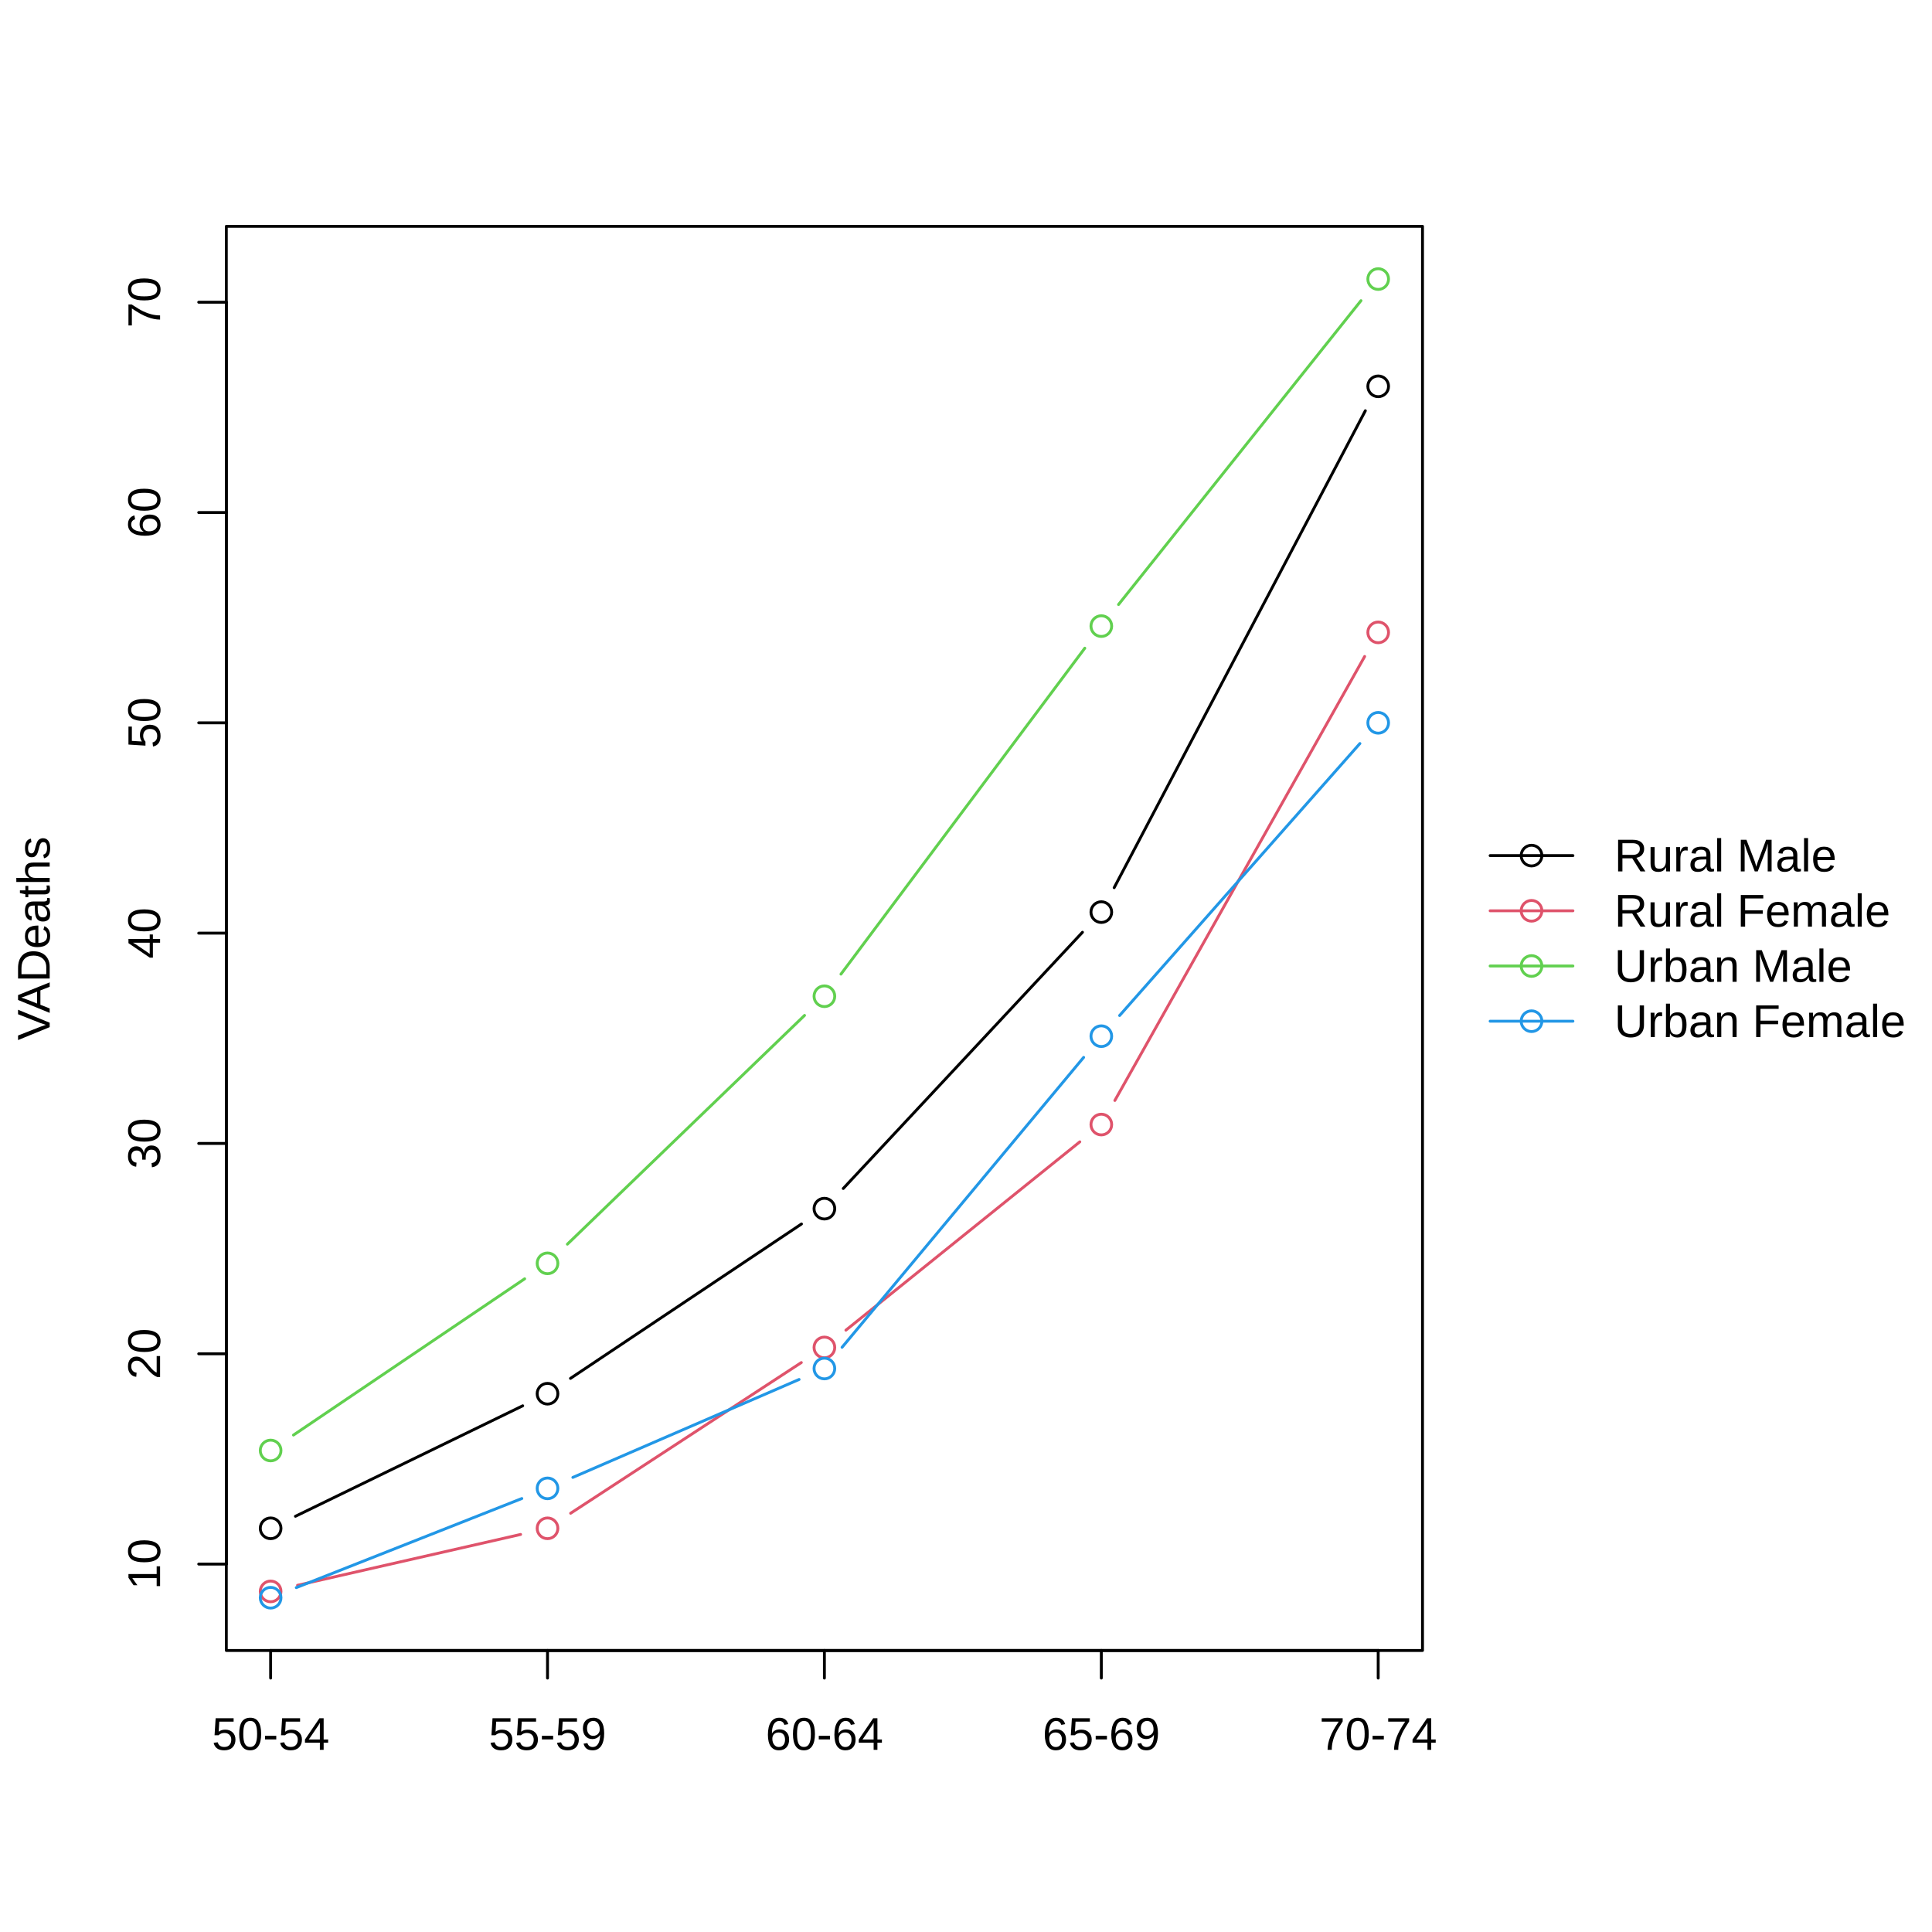
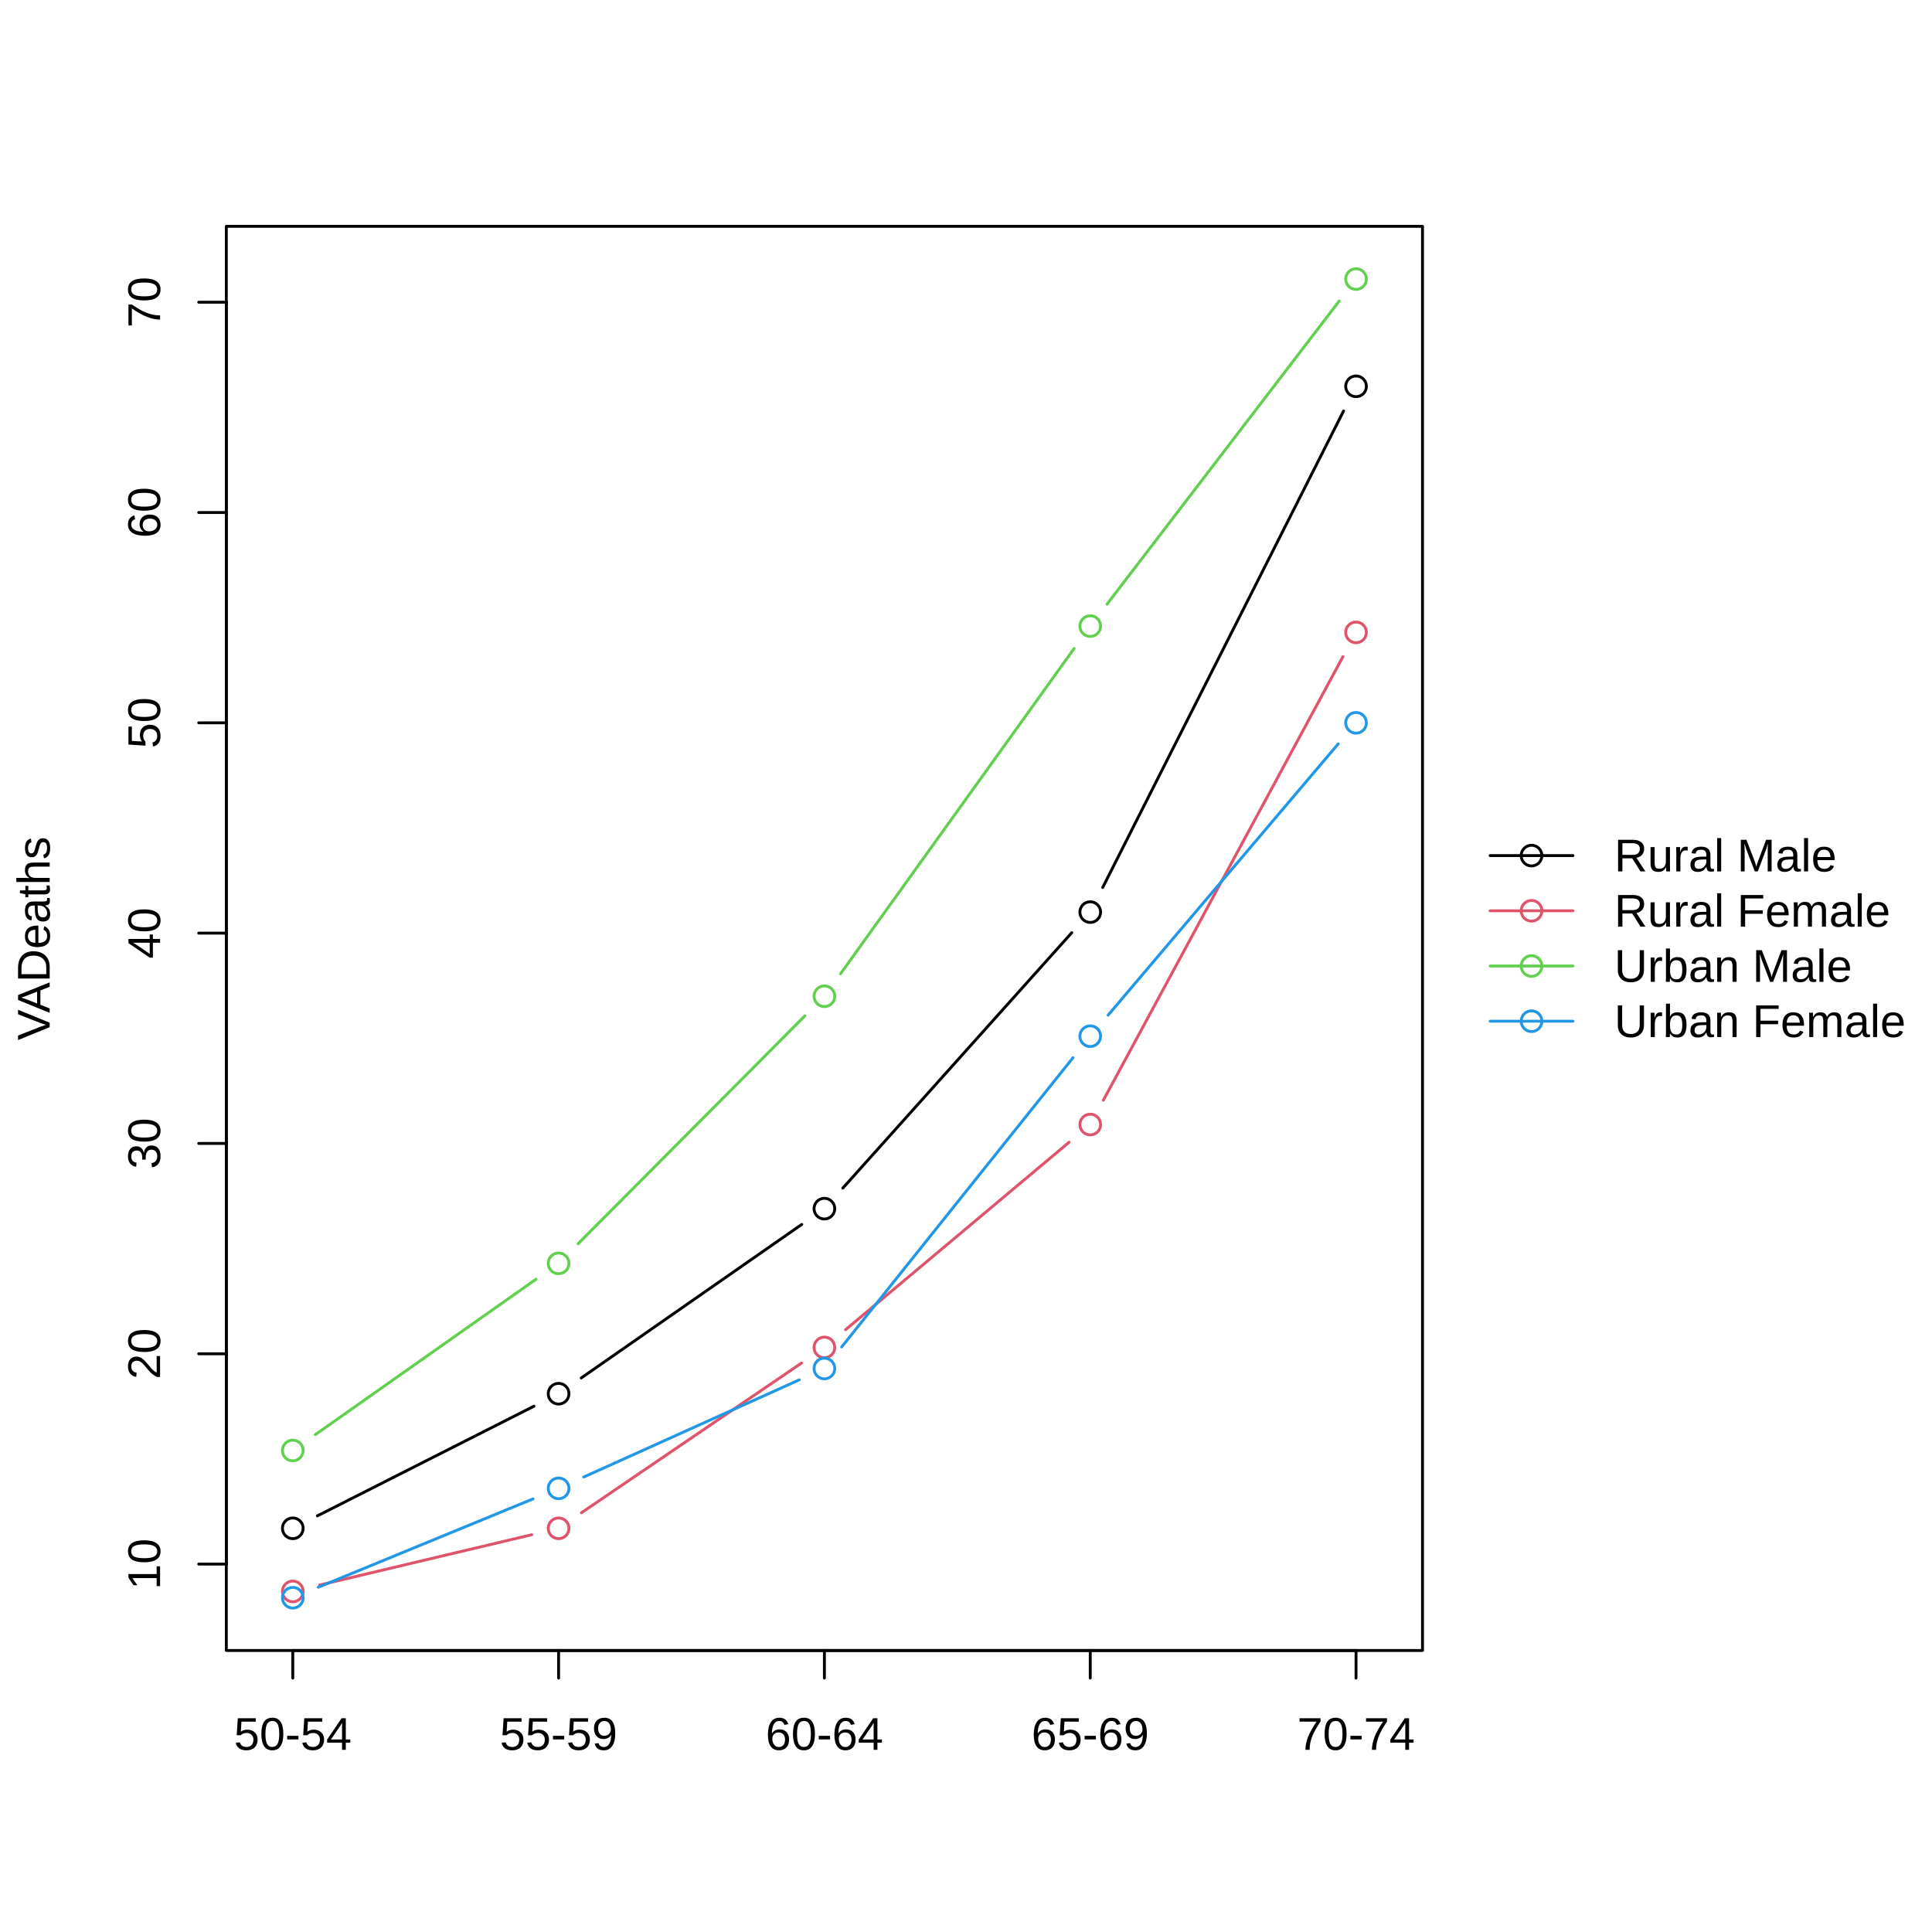
<svg xmlns="http://www.w3.org/2000/svg" width="504.00pt" height="504.00pt" viewBox="0 0 504.00 504.00">
  <g class="svglite">
    <defs>
      <style type="text/css">
    .svglite line, .svglite polyline, .svglite polygon, .svglite path, .svglite rect, .svglite circle {
      fill: none;
      stroke: #000000;
      stroke-linecap: round;
      stroke-linejoin: round;
      stroke-miterlimit: 10.00;
    }
    .svglite text {
      white-space: pre;
    }
    .svglite g.glyphgroup path {
      fill: inherit;
      stroke: none;
    }
  </style>
    </defs>
    <rect width="100%" height="100%" style="stroke: none; fill: #FFFFFF;" />
    <defs>
      <clipPath id="cpMC4wMHw1MDQuMDB8MC4wMHw1MDQuMDA=">
        <rect x="0.00" y="0.00" width="504.00" height="504.00" />
      </clipPath>
    </defs>
    <g clip-path="url(#cpMC4wMHw1MDQuMDB8MC4wMHw1MDQuMDA=)">
      <line x1="388.73" y1="223.20" x2="410.33" y2="223.20" style="stroke-width: 0.75;" />
      <line x1="388.73" y1="237.60" x2="410.33" y2="237.60" style="stroke-width: 0.75; stroke: #DF536B;" />
      <line x1="388.73" y1="252.00" x2="410.33" y2="252.00" style="stroke-width: 0.75; stroke: #61D04F;" />
      <line x1="388.73" y1="266.40" x2="410.33" y2="266.40" style="stroke-width: 0.75; stroke: #2297E6;" />
      <circle cx="399.53" cy="223.20" r="2.70" style="stroke-width: 0.75;" />
      <circle cx="399.53" cy="237.60" r="2.70" style="stroke-width: 0.75; stroke: #DF536B;" />
      <circle cx="399.53" cy="252.00" r="2.70" style="stroke-width: 0.75; stroke: #61D04F;" />
      <circle cx="399.53" cy="266.40" r="2.70" style="stroke-width: 0.75; stroke: #2297E6;" />
      <text x="421.13" y="227.33" style="font-size: 12.00px; font-family: &quot;Liberation Sans&quot;;" textLength="58.03px" lengthAdjust="spacingAndGlyphs">Rural Male</text>
      <text x="421.13" y="241.73" style="font-size: 12.00px; font-family: &quot;Liberation Sans&quot;;" textLength="72.03px" lengthAdjust="spacingAndGlyphs">Rural Female</text>
      <text x="421.13" y="256.13" style="font-size: 12.00px; font-family: &quot;Liberation Sans&quot;;" textLength="62.03px" lengthAdjust="spacingAndGlyphs">Urban Male</text>
      <text x="421.13" y="270.53" style="font-size: 12.00px; font-family: &quot;Liberation Sans&quot;;" textLength="76.03px" lengthAdjust="spacingAndGlyphs">Urban Female</text>
    </g>
    <defs>
      <clipPath id="cpMC4wMHwzNzEuMDl8MC4wMHw1MDQuMDA=">
        <rect x="0.00" y="0.00" width="371.09" height="504.00" />
      </clipPath>
    </defs>
    <g clip-path="url(#cpMC4wMHwzNzEuMDl8MC4wMHw1MDQuMDA=)">
      <text transform="translate(12.96,244.80) rotate(-90)" text-anchor="middle" style="font-size: 12.00px; font-family: &quot;Liberation Sans&quot;;" textLength="53.12px" lengthAdjust="spacingAndGlyphs">VADeaths</text>
    </g>
    <g clip-path="url(#cpMC4wMHw1MDQuMDB8MC4wMHw1MDQuMDA=)">
-       <line x1="70.60" y1="430.56" x2="359.53" y2="430.56" style="stroke-width: 0.75;" />
-       <line x1="70.60" y1="430.56" x2="70.60" y2="437.76" style="stroke-width: 0.75;" />
-       <line x1="142.83" y1="430.56" x2="142.83" y2="437.76" style="stroke-width: 0.75;" />
+       <line x1="76.38" y1="430.56" x2="353.75" y2="430.56" style="stroke-width: 0.75;" />
+       <line x1="76.38" y1="430.56" x2="76.38" y2="437.76" style="stroke-width: 0.75;" />
+       <line x1="145.72" y1="430.56" x2="145.72" y2="437.76" style="stroke-width: 0.75;" />
      <line x1="215.06" y1="430.56" x2="215.06" y2="437.76" style="stroke-width: 0.75;" />
-       <line x1="287.30" y1="430.56" x2="287.30" y2="437.76" style="stroke-width: 0.75;" />
-       <line x1="359.53" y1="430.56" x2="359.53" y2="437.76" style="stroke-width: 0.75;" />
-       <text x="70.60" y="456.48" text-anchor="middle" style="font-size: 12.00px; font-family: &quot;Liberation Sans&quot;;" textLength="30.69px" lengthAdjust="spacingAndGlyphs">50-54</text>
-       <text x="142.83" y="456.48" text-anchor="middle" style="font-size: 12.00px; font-family: &quot;Liberation Sans&quot;;" textLength="30.69px" lengthAdjust="spacingAndGlyphs">55-59</text>
+       <line x1="284.41" y1="430.56" x2="284.41" y2="437.76" style="stroke-width: 0.75;" />
+       <line x1="353.75" y1="430.56" x2="353.75" y2="437.76" style="stroke-width: 0.75;" />
+       <text x="76.38" y="456.48" text-anchor="middle" style="font-size: 12.00px; font-family: &quot;Liberation Sans&quot;;" textLength="30.69px" lengthAdjust="spacingAndGlyphs">50-54</text>
+       <text x="145.72" y="456.48" text-anchor="middle" style="font-size: 12.00px; font-family: &quot;Liberation Sans&quot;;" textLength="30.69px" lengthAdjust="spacingAndGlyphs">55-59</text>
      <text x="215.06" y="456.48" text-anchor="middle" style="font-size: 12.00px; font-family: &quot;Liberation Sans&quot;;" textLength="30.69px" lengthAdjust="spacingAndGlyphs">60-64</text>
-       <text x="287.30" y="456.48" text-anchor="middle" style="font-size: 12.00px; font-family: &quot;Liberation Sans&quot;;" textLength="30.69px" lengthAdjust="spacingAndGlyphs">65-69</text>
-       <text x="359.53" y="456.48" text-anchor="middle" style="font-size: 12.00px; font-family: &quot;Liberation Sans&quot;;" textLength="30.69px" lengthAdjust="spacingAndGlyphs">70-74</text>
+       <text x="284.41" y="456.48" text-anchor="middle" style="font-size: 12.00px; font-family: &quot;Liberation Sans&quot;;" textLength="30.69px" lengthAdjust="spacingAndGlyphs">65-69</text>
+       <text x="353.75" y="456.48" text-anchor="middle" style="font-size: 12.00px; font-family: &quot;Liberation Sans&quot;;" textLength="30.69px" lengthAdjust="spacingAndGlyphs">70-74</text>
      <line x1="59.04" y1="408.02" x2="59.04" y2="78.84" style="stroke-width: 0.75;" />
      <line x1="59.04" y1="408.02" x2="51.84" y2="408.02" style="stroke-width: 0.75;" />
      <line x1="59.04" y1="353.16" x2="51.84" y2="353.16" style="stroke-width: 0.75;" />
      <line x1="59.04" y1="298.29" x2="51.84" y2="298.29" style="stroke-width: 0.75;" />
      <line x1="59.04" y1="243.43" x2="51.84" y2="243.43" style="stroke-width: 0.75;" />
      <line x1="59.04" y1="188.56" x2="51.84" y2="188.56" style="stroke-width: 0.75;" />
      <line x1="59.04" y1="133.70" x2="51.84" y2="133.70" style="stroke-width: 0.75;" />
      <line x1="59.04" y1="78.84" x2="51.84" y2="78.84" style="stroke-width: 0.75;" />
      <text transform="translate(41.76,408.02) rotate(-90)" text-anchor="middle" style="font-size: 12.00px; font-family: &quot;Liberation Sans&quot;;" textLength="13.34px" lengthAdjust="spacingAndGlyphs">10</text>
      <text transform="translate(41.76,353.16) rotate(-90)" text-anchor="middle" style="font-size: 12.00px; font-family: &quot;Liberation Sans&quot;;" textLength="13.34px" lengthAdjust="spacingAndGlyphs">20</text>
      <text transform="translate(41.76,298.29) rotate(-90)" text-anchor="middle" style="font-size: 12.00px; font-family: &quot;Liberation Sans&quot;;" textLength="13.34px" lengthAdjust="spacingAndGlyphs">30</text>
      <text transform="translate(41.76,243.43) rotate(-90)" text-anchor="middle" style="font-size: 12.00px; font-family: &quot;Liberation Sans&quot;;" textLength="13.34px" lengthAdjust="spacingAndGlyphs">40</text>
      <text transform="translate(41.76,188.56) rotate(-90)" text-anchor="middle" style="font-size: 12.00px; font-family: &quot;Liberation Sans&quot;;" textLength="13.34px" lengthAdjust="spacingAndGlyphs">50</text>
      <text transform="translate(41.76,133.70) rotate(-90)" text-anchor="middle" style="font-size: 12.00px; font-family: &quot;Liberation Sans&quot;;" textLength="13.34px" lengthAdjust="spacingAndGlyphs">60</text>
      <text transform="translate(41.76,78.84) rotate(-90)" text-anchor="middle" style="font-size: 12.00px; font-family: &quot;Liberation Sans&quot;;" textLength="13.34px" lengthAdjust="spacingAndGlyphs">70</text>
      <polygon points="59.04,430.56 371.09,430.56 371.09,59.04 59.04,59.04 " style="stroke-width: 0.75;" />
    </g>
    <defs>
      <clipPath id="cpNTkuMDR8MzcxLjA5fDU5LjA0fDQzMC41Ng==">
        <rect x="59.04" y="59.04" width="312.05" height="371.52" />
      </clipPath>
    </defs>
    <g clip-path="url(#cpNTkuMDR8MzcxLjA5fDU5LjA0fDQzMC41Ng==)">
-       <line x1="77.07" y1="395.55" x2="136.36" y2="366.73" style="stroke-width: 0.75;" />
-       <line x1="148.82" y1="359.58" x2="209.08" y2="319.30" style="stroke-width: 0.75;" />
-       <line x1="219.98" y1="310.04" x2="282.38" y2="243.20" style="stroke-width: 0.75;" />
-       <line x1="290.65" y1="231.57" x2="356.18" y2="107.15" style="stroke-width: 0.75;" />
-       <circle cx="70.60" cy="398.69" r="2.70" style="stroke-width: 0.75;" />
-       <circle cx="142.83" cy="363.58" r="2.70" style="stroke-width: 0.75;" />
+       <line x1="82.80" y1="395.44" x2="139.30" y2="366.83" style="stroke-width: 0.75;" />
+       <line x1="151.63" y1="359.47" x2="209.16" y2="319.41" style="stroke-width: 0.75;" />
+       <line x1="219.87" y1="309.94" x2="279.60" y2="243.30" style="stroke-width: 0.75;" />
+       <line x1="287.66" y1="231.52" x2="350.50" y2="107.21" style="stroke-width: 0.75;" />
+       <circle cx="76.38" cy="398.69" r="2.70" style="stroke-width: 0.75;" />
+       <circle cx="145.72" cy="363.58" r="2.70" style="stroke-width: 0.75;" />
      <circle cx="215.06" cy="315.30" r="2.70" style="stroke-width: 0.75;" />
-       <circle cx="287.30" cy="237.94" r="2.70" style="stroke-width: 0.75;" />
-       <circle cx="359.53" cy="100.78" r="2.70" style="stroke-width: 0.75;" />
-       <line x1="77.62" y1="413.55" x2="135.81" y2="400.29" style="stroke-width: 0.75; stroke: #DF536B;" />
-       <line x1="148.86" y1="394.76" x2="209.04" y2="355.45" style="stroke-width: 0.75; stroke: #DF536B;" />
-       <line x1="220.67" y1="347.00" x2="281.69" y2="297.87" style="stroke-width: 0.75; stroke: #DF536B;" />
-       <line x1="290.83" y1="287.08" x2="356.00" y2="171.25" style="stroke-width: 0.75; stroke: #DF536B;" />
-       <circle cx="70.60" cy="415.15" r="2.70" style="stroke-width: 0.75; stroke: #DF536B;" />
-       <circle cx="142.83" cy="398.69" r="2.70" style="stroke-width: 0.75; stroke: #DF536B;" />
+       <circle cx="284.41" cy="237.94" r="2.70" style="stroke-width: 0.75;" />
+       <circle cx="353.75" cy="100.78" r="2.70" style="stroke-width: 0.75;" />
+       <line x1="83.38" y1="413.49" x2="138.71" y2="400.36" style="stroke-width: 0.75; stroke: #DF536B;" />
+       <line x1="151.67" y1="394.64" x2="209.11" y2="355.56" style="stroke-width: 0.75; stroke: #DF536B;" />
+       <line x1="220.58" y1="346.88" x2="278.89" y2="297.98" style="stroke-width: 0.75; stroke: #DF536B;" />
+       <line x1="287.83" y1="287.02" x2="350.33" y2="171.31" style="stroke-width: 0.75; stroke: #DF536B;" />
+       <circle cx="76.38" cy="415.15" r="2.70" style="stroke-width: 0.75; stroke: #DF536B;" />
+       <circle cx="145.72" cy="398.69" r="2.70" style="stroke-width: 0.75; stroke: #DF536B;" />
      <circle cx="215.06" cy="351.51" r="2.70" style="stroke-width: 0.75; stroke: #DF536B;" />
-       <circle cx="287.30" cy="293.36" r="2.70" style="stroke-width: 0.75; stroke: #DF536B;" />
-       <circle cx="359.53" cy="164.97" r="2.70" style="stroke-width: 0.75; stroke: #DF536B;" />
-       <line x1="76.56" y1="374.36" x2="136.87" y2="333.60" style="stroke-width: 0.75; stroke: #61D04F;" />
-       <line x1="148.01" y1="324.57" x2="209.88" y2="264.89" style="stroke-width: 0.75; stroke: #61D04F;" />
-       <line x1="219.38" y1="254.12" x2="282.99" y2="169.09" style="stroke-width: 0.75; stroke: #61D04F;" />
-       <line x1="291.79" y1="157.70" x2="355.04" y2="78.43" style="stroke-width: 0.75; stroke: #61D04F;" />
-       <circle cx="70.60" cy="378.39" r="2.70" style="stroke-width: 0.75; stroke: #61D04F;" />
-       <circle cx="142.83" cy="329.57" r="2.70" style="stroke-width: 0.75; stroke: #61D04F;" />
+       <circle cx="284.41" cy="293.36" r="2.70" style="stroke-width: 0.75; stroke: #DF536B;" />
+       <circle cx="353.75" cy="164.97" r="2.70" style="stroke-width: 0.75; stroke: #DF536B;" />
+       <line x1="82.26" y1="374.25" x2="139.83" y2="333.71" style="stroke-width: 0.75; stroke: #61D04F;" />
+       <line x1="150.80" y1="324.46" x2="209.99" y2="264.99" style="stroke-width: 0.75; stroke: #61D04F;" />
+       <line x1="219.26" y1="254.04" x2="280.21" y2="169.17" style="stroke-width: 0.75; stroke: #61D04F;" />
+       <line x1="288.79" y1="157.61" x2="349.37" y2="78.52" style="stroke-width: 0.75; stroke: #61D04F;" />
+       <circle cx="76.38" cy="378.39" r="2.70" style="stroke-width: 0.75; stroke: #61D04F;" />
+       <circle cx="145.72" cy="329.57" r="2.70" style="stroke-width: 0.75; stroke: #61D04F;" />
      <circle cx="215.06" cy="259.89" r="2.70" style="stroke-width: 0.75; stroke: #61D04F;" />
-       <circle cx="287.30" cy="163.33" r="2.70" style="stroke-width: 0.75; stroke: #61D04F;" />
-       <circle cx="359.53" cy="72.80" r="2.70" style="stroke-width: 0.75; stroke: #61D04F;" />
-       <line x1="77.29" y1="414.16" x2="136.13" y2="390.92" style="stroke-width: 0.75; stroke: #2297E6;" />
-       <line x1="149.44" y1="385.41" x2="208.46" y2="359.86" style="stroke-width: 0.75; stroke: #2297E6;" />
-       <line x1="219.67" y1="351.47" x2="282.69" y2="275.84" style="stroke-width: 0.75; stroke: #2297E6;" />
-       <line x1="292.07" y1="264.92" x2="354.76" y2="193.96" style="stroke-width: 0.75; stroke: #2297E6;" />
-       <circle cx="70.60" cy="416.80" r="2.70" style="stroke-width: 0.75; stroke: #2297E6;" />
-       <circle cx="142.83" cy="388.27" r="2.70" style="stroke-width: 0.75; stroke: #2297E6;" />
+       <circle cx="284.41" cy="163.33" r="2.70" style="stroke-width: 0.75; stroke: #61D04F;" />
+       <circle cx="353.75" cy="72.80" r="2.70" style="stroke-width: 0.75; stroke: #61D04F;" />
+       <line x1="83.03" y1="414.06" x2="139.06" y2="391.01" style="stroke-width: 0.75; stroke: #2297E6;" />
+       <line x1="152.28" y1="385.31" x2="208.50" y2="359.96" style="stroke-width: 0.75; stroke: #2297E6;" />
+       <line x1="219.56" y1="351.38" x2="279.91" y2="275.93" style="stroke-width: 0.75; stroke: #2297E6;" />
+       <line x1="289.07" y1="264.82" x2="349.10" y2="194.05" style="stroke-width: 0.75; stroke: #2297E6;" />
+       <circle cx="76.38" cy="416.80" r="2.70" style="stroke-width: 0.75; stroke: #2297E6;" />
+       <circle cx="145.72" cy="388.27" r="2.70" style="stroke-width: 0.75; stroke: #2297E6;" />
      <circle cx="215.06" cy="357.00" r="2.70" style="stroke-width: 0.75; stroke: #2297E6;" />
-       <circle cx="287.30" cy="270.31" r="2.70" style="stroke-width: 0.75; stroke: #2297E6;" />
-       <circle cx="359.53" cy="188.56" r="2.70" style="stroke-width: 0.75; stroke: #2297E6;" />
+       <circle cx="284.41" cy="270.31" r="2.70" style="stroke-width: 0.75; stroke: #2297E6;" />
+       <circle cx="353.75" cy="188.56" r="2.70" style="stroke-width: 0.75; stroke: #2297E6;" />
    </g>
  </g>
</svg>
